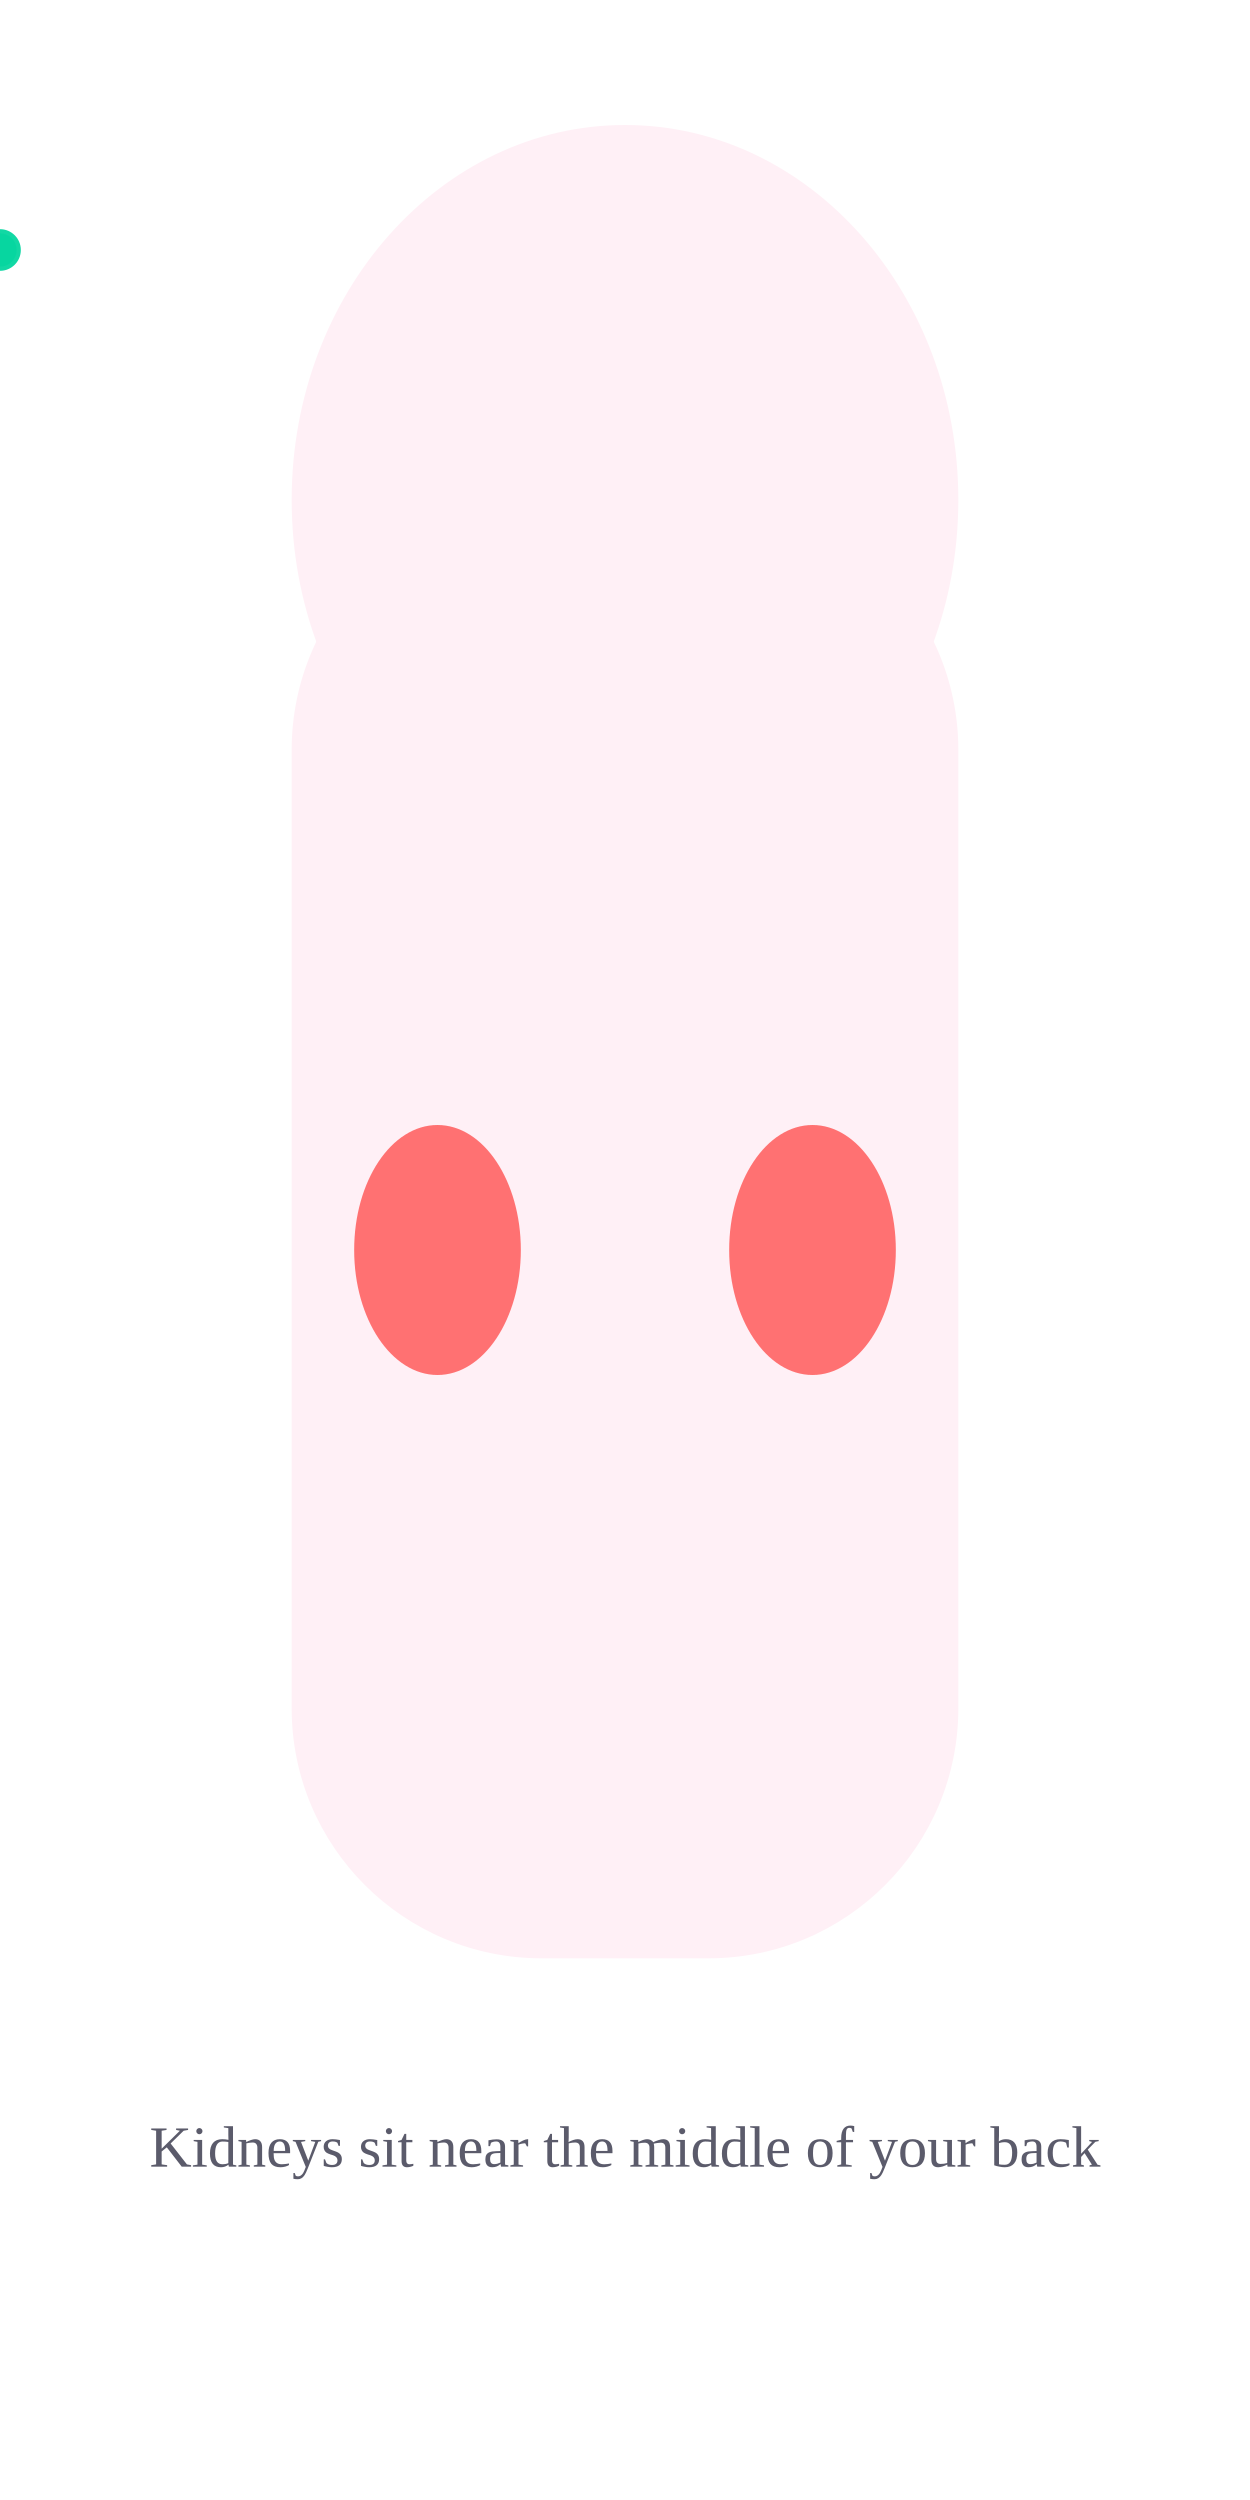
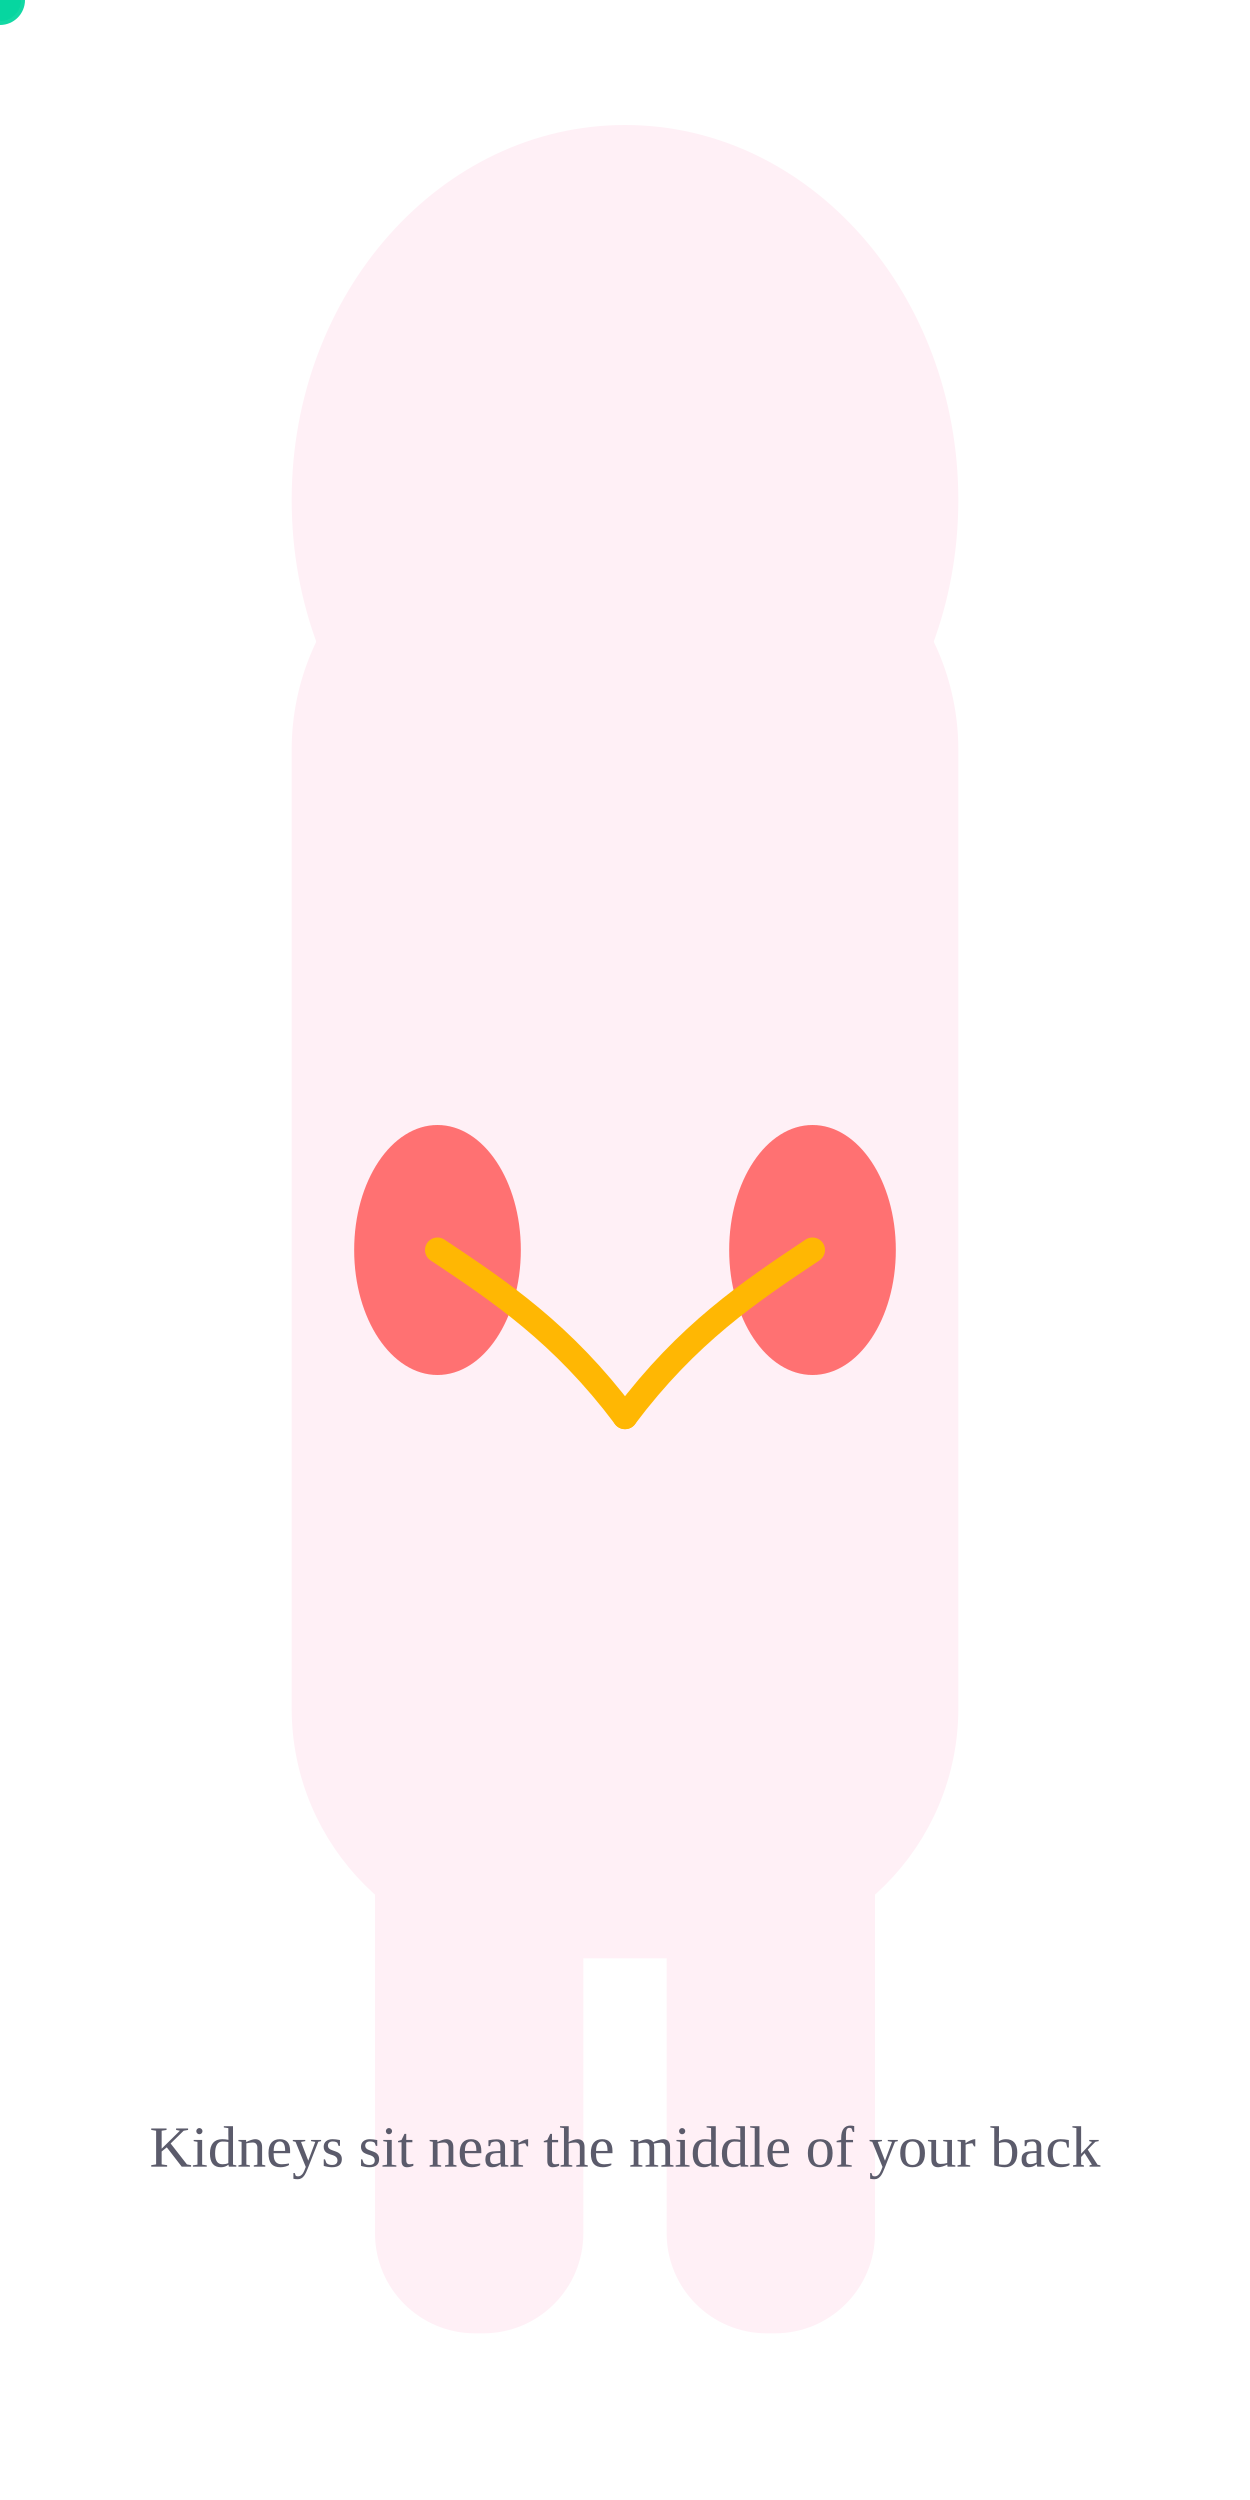
<svg xmlns="http://www.w3.org/2000/svg" viewBox="0 0 300 600" aria-label="Human torso with kidneys">
  <rect width="100%" height="100%" fill="none" />
  <g id="torso" fill="#ffe6f0">
    <ellipse cx="150" cy="120" rx="80" ry="90" fill="#fff0f6" />
    <rect x="70" y="120" width="160" height="350" rx="60" fill="#fff0f6" />
  </g>
  <g id="kidneyMarkers" transform="translate(0,40)">
    <ellipse id="leftMarker" cx="105" cy="260" rx="20" ry="30" fill="#ff6b6b" opacity="0.95" />
    <ellipse id="rightMarker" cx="195" cy="260" rx="20" ry="30" fill="#ff6b6b" opacity="0.95" />
  </g>
-   <g id="bladder" transform="translate(0,60)">
-     <path id="bodyUrinePath" d="M120,300 C140,320 160,340 150,380" fill="none" stroke="none" />
-     <circle id="bUrineDot1" r="5" fill="#06d6a0" opacity="0.95">
-       <animateMotion id="bUrineAnim1" dur="1.8s" repeatCount="indefinite" begin="indefinite">
+   <g id="legs">
+     <rect id="leftLeg" x="90" y="360" width="50" height="200" rx="24" ry="24" fill="#fff0f6" />
+     <rect id="rightLeg" x="160" y="360" width="50" height="200" rx="24" ry="24" fill="#fff0f6" />
+   </g>
+   <g id="bladder">
+     <path id="bodyUrinePath" d="M150,340 C150,400 150,460 150,540" fill="none" stroke="none" />
+     <circle id="bUrineDot1" r="6" fill="#06d6a0" opacity="0.95">
+       <animateMotion id="bUrineAnim1" dur="1.6s" repeatCount="indefinite" begin="indefinite">
        <mpath href="#bodyUrinePath" />
      </animateMotion>
    </circle>
-     <circle id="bUrineDot2" r="4" fill="#06d6a0" opacity="0.9">
-       <animateMotion id="bUrineAnim2" dur="1.8s" repeatCount="indefinite" begin="indefinite">
+     <circle id="bUrineDot2" r="5" fill="#06d6a0" opacity="0.9">
+       <animateMotion id="bUrineAnim2" dur="1.6s" repeatCount="indefinite" begin="indefinite">
        <mpath href="#bodyUrinePath" />
+       </animateMotion>
+     </circle>
+   </g>
+   <g id="ureters" fill="none" stroke="#ffb703" stroke-width="6" stroke-linecap="round">
+     <path id="bodyUreterPathL" d="M105,300 C120,310 135,320 150,340" />
+     <path id="bodyUreterPathR" d="M195,300 C180,310 165,320 150,340" />
+   </g>
+   <g id="ureterDots">
+     <circle id="bUreterDotL" r="5" fill="#06d6a0" opacity="0.95">
+       <animateMotion id="bUreterAnimL" dur="1.2s" repeatCount="indefinite" begin="indefinite">
+         <mpath href="#bodyUreterPathL" />
+       </animateMotion>
+     </circle>
+     <circle id="bUreterDotR" r="5" fill="#06d6a0" opacity="0.95">
+       <animateMotion id="bUreterAnimR" dur="1.2s" repeatCount="indefinite" begin="indefinite">
+         <mpath href="#bodyUreterPathR" />
      </animateMotion>
    </circle>
  </g>
  <text x="150" y="520" text-anchor="middle" fill="#5b5b6b" font-size="14">Kidneys sit near the middle of your back</text>
</svg>
